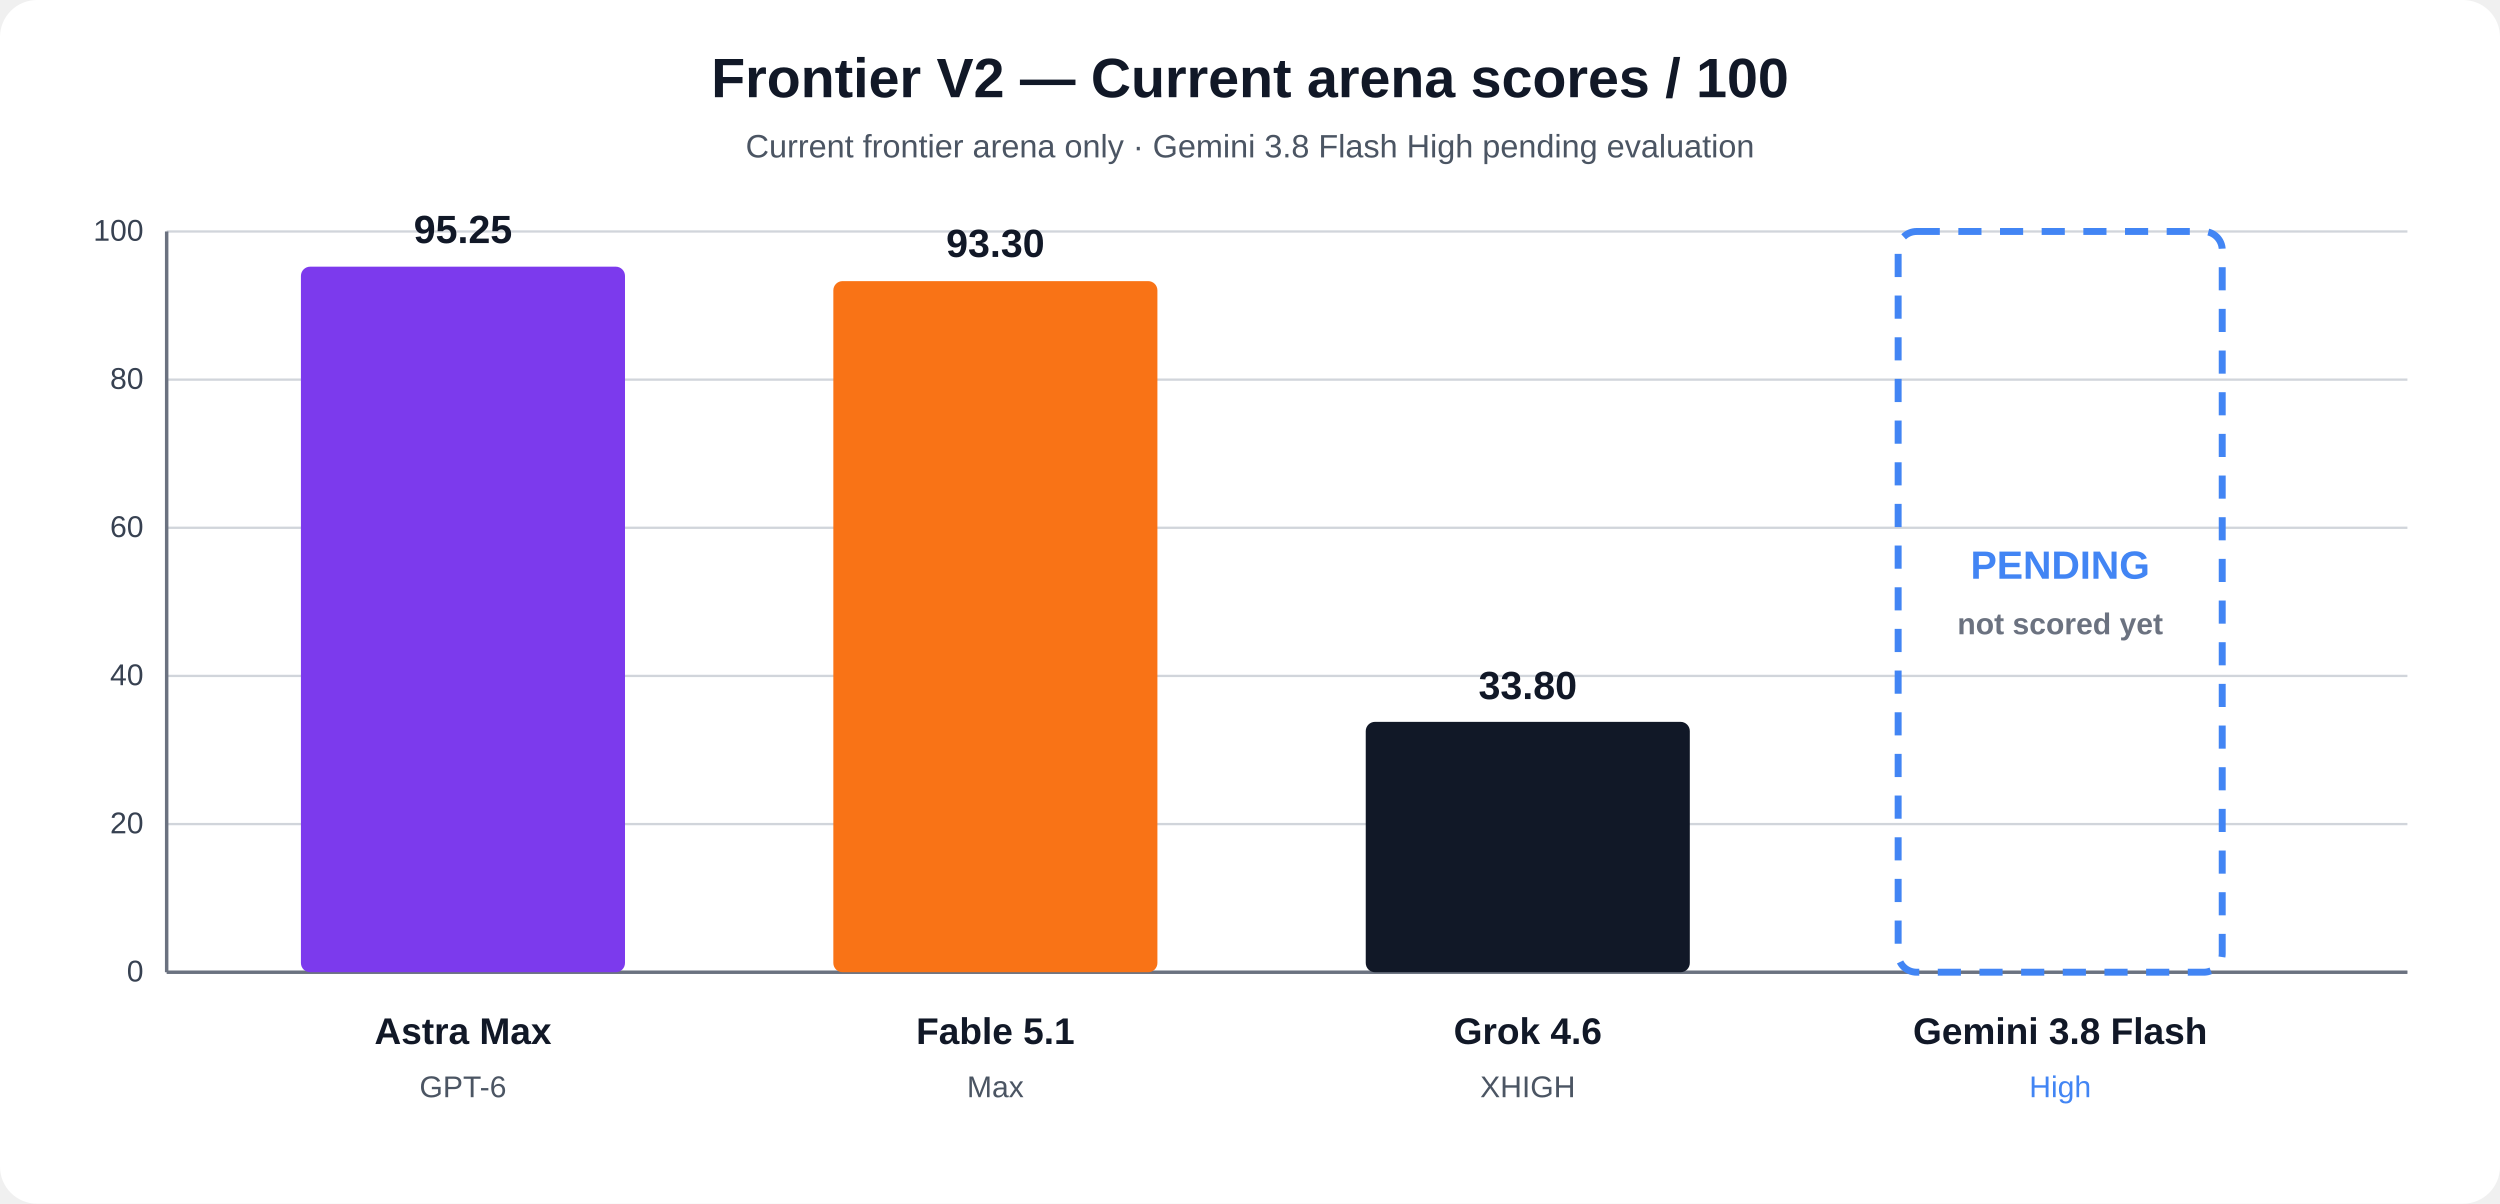
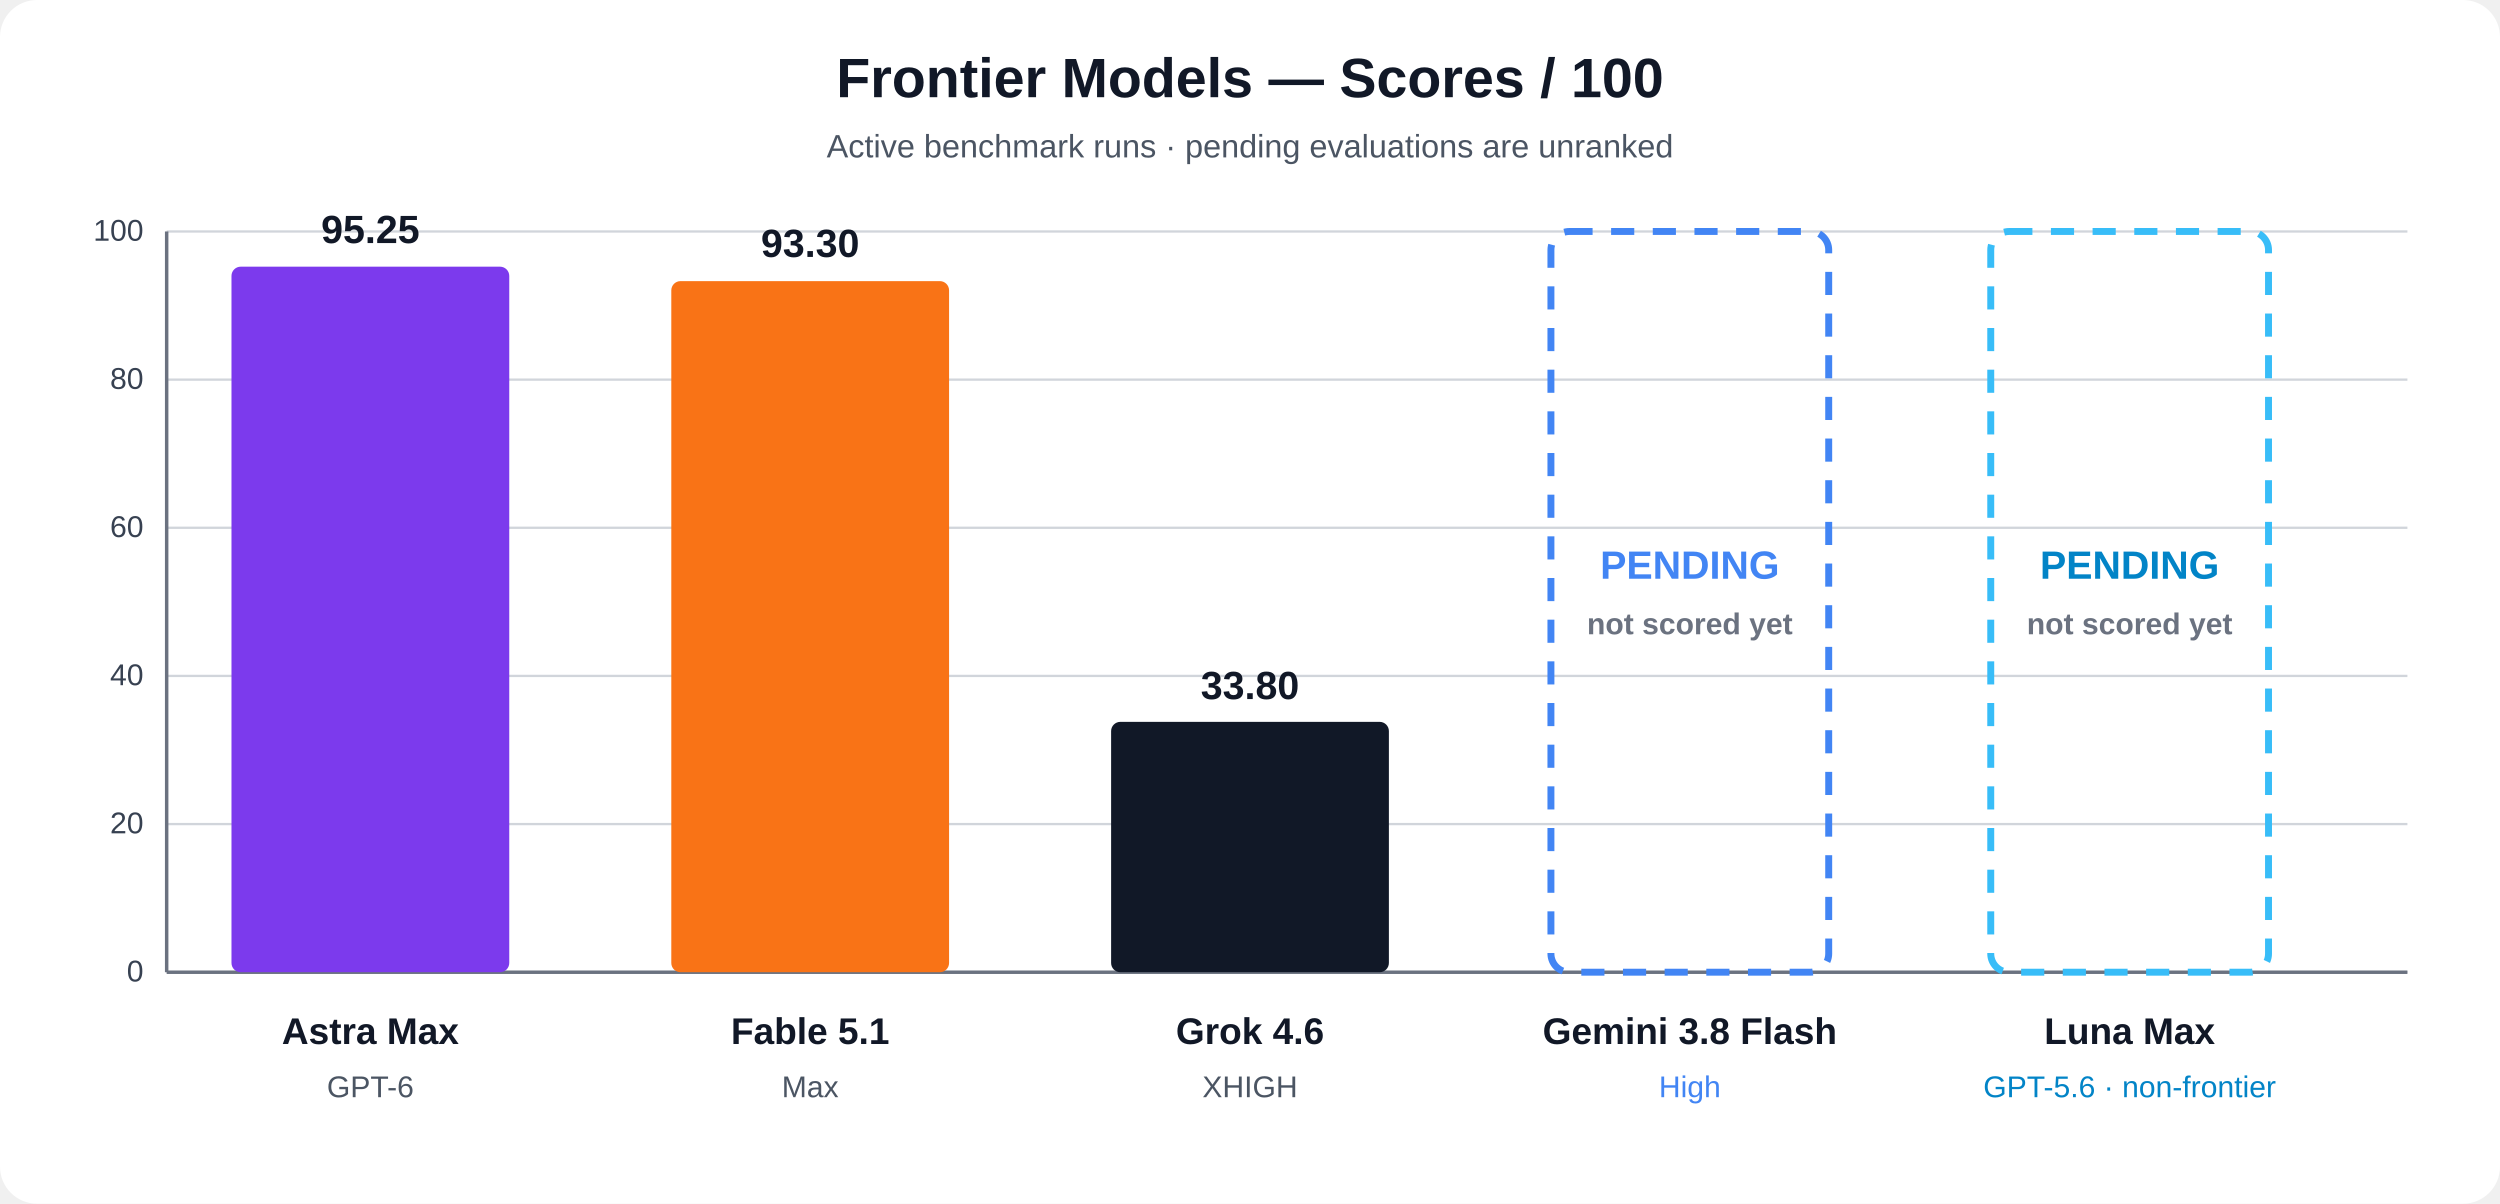
<svg xmlns="http://www.w3.org/2000/svg" width="1080" height="520" viewBox="0 0 1080 520" role="img" aria-labelledby="title desc">
  <rect width="1080" height="520" fill="#ffffff" rx="16" />
  <g font-family="Segoe UI, Arial, sans-serif">
-     <text x="540" y="42" text-anchor="middle" font-size="24" font-weight="700" fill="#111827">Frontier V2 — Current arena scores / 100</text>
-     <text x="540" y="68" text-anchor="middle" font-size="14" font-weight="500" fill="#4B5563">Current frontier arena only · Gemini 3.8 Flash High pending evaluation</text>
+     <text x="540" y="42" text-anchor="middle" font-size="24" font-weight="700" fill="#111827">Frontier Models — Scores / 100</text>
+     <text x="540" y="68" text-anchor="middle" font-size="14" font-weight="500" fill="#4B5563">Active benchmark runs · pending evaluations are unranked</text>
  </g>
  <g stroke="#D1D5DB" stroke-width="1">
    <line x1="72" y1="420" x2="1040" y2="420" />
    <line x1="72" y1="356" x2="1040" y2="356" />
    <line x1="72" y1="292" x2="1040" y2="292" />
    <line x1="72" y1="228" x2="1040" y2="228" />
    <line x1="72" y1="164" x2="1040" y2="164" />
    <line x1="72" y1="100" x2="1040" y2="100" />
  </g>
  <g font-family="Segoe UI, Arial, sans-serif" font-size="13" font-weight="500" fill="#374151" text-anchor="end">
    <text x="62" y="424">0</text>
    <text x="62" y="360">20</text>
    <text x="62" y="296">40</text>
    <text x="62" y="232">60</text>
    <text x="62" y="168">80</text>
    <text x="62" y="104">100</text>
  </g>
  <line x1="72" y1="100" x2="72" y2="420" stroke="#6B7280" stroke-width="1.5" />
  <line x1="72" y1="420" x2="1040" y2="420" stroke="#6B7280" stroke-width="1.5" />
  <g>
-     <rect x="130" y="115.2" width="140" height="304.8" fill="#7C3AED" rx="4" />
-     <rect x="360" y="121.44" width="140" height="298.56" fill="#F97316" rx="4" />
-     <rect x="590" y="311.84" width="140" height="108.16" fill="#111827" rx="4" />
-     <rect x="820" y="100" width="140" height="320" fill="none" stroke="#4285F4" stroke-width="3" stroke-dasharray="10 8" rx="8" />
+     <rect x="100" y="115.2" width="120" height="304.8" fill="#7C3AED" rx="4" />
+     <rect x="290" y="121.44" width="120" height="298.56" fill="#F97316" rx="4" />
+     <rect x="480" y="311.84" width="120" height="108.16" fill="#111827" rx="4" />
+     <rect x="670" y="100" width="120" height="320" fill="none" stroke="#4285F4" stroke-width="3" stroke-dasharray="10 8" rx="8" />
+     <rect x="860" y="100" width="120" height="320" fill="none" stroke="#38BDF8" stroke-width="3" stroke-dasharray="10 8" rx="8" />
  </g>
  <g font-family="Segoe UI, Arial, sans-serif" font-size="17" font-weight="700" fill="#111827" text-anchor="middle">
-     <text x="200" y="105">95.25</text>
-     <text x="430" y="111">93.30</text>
-     <text x="660" y="302">33.80</text>
-     <text x="890" y="250" fill="#4285F4">PENDING</text>
-     <text x="890" y="274" font-size="13" font-weight="600" fill="#6B7280">not scored yet</text>
+     <text x="160" y="105">95.25</text>
+     <text x="350" y="111">93.30</text>
+     <text x="540" y="302">33.80</text>
+     <text x="730" y="250" fill="#4285F4">PENDING</text>
+     <text x="730" y="274" font-size="13" font-weight="600" fill="#6B7280">not scored yet</text>
+     <text x="920" y="250" fill="#0284C7">PENDING</text>
+     <text x="920" y="274" font-size="13" font-weight="600" fill="#6B7280">not scored yet</text>
  </g>
  <g font-family="Segoe UI, Arial, sans-serif" text-anchor="middle" fill="#111827">
-     <text x="200" y="451" font-size="16" font-weight="700">Astra Max</text>
-     <text x="200" y="474" font-size="13" font-weight="500" fill="#4B5563">GPT-6</text>
-     <text x="430" y="451" font-size="16" font-weight="700">Fable 5.1</text>
-     <text x="430" y="474" font-size="13" font-weight="500" fill="#4B5563">Max</text>
-     <text x="660" y="451" font-size="16" font-weight="700">Grok 4.6</text>
-     <text x="660" y="474" font-size="13" font-weight="500" fill="#4B5563">XHIGH</text>
-     <text x="890" y="451" font-size="16" font-weight="700">Gemini 3.8 Flash</text>
-     <text x="890" y="474" font-size="13" font-weight="500" fill="#4285F4">High</text>
+     <text x="160" y="451" font-size="16" font-weight="700">Astra Max</text>
+     <text x="160" y="474" font-size="13" font-weight="500" fill="#4B5563">GPT-6</text>
+     <text x="350" y="451" font-size="16" font-weight="700">Fable 5.1</text>
+     <text x="350" y="474" font-size="13" font-weight="500" fill="#4B5563">Max</text>
+     <text x="540" y="451" font-size="16" font-weight="700">Grok 4.6</text>
+     <text x="540" y="474" font-size="13" font-weight="500" fill="#4B5563">XHIGH</text>
+     <text x="730" y="451" font-size="16" font-weight="700">Gemini 3.8 Flash</text>
+     <text x="730" y="474" font-size="13" font-weight="500" fill="#4285F4">High</text>
+     <text x="920" y="451" font-size="16" font-weight="700">Luna Max</text>
+     <text x="920" y="474" font-size="13" font-weight="500" fill="#0284C7">GPT-5.6 · non-frontier</text>
  </g>
</svg>
